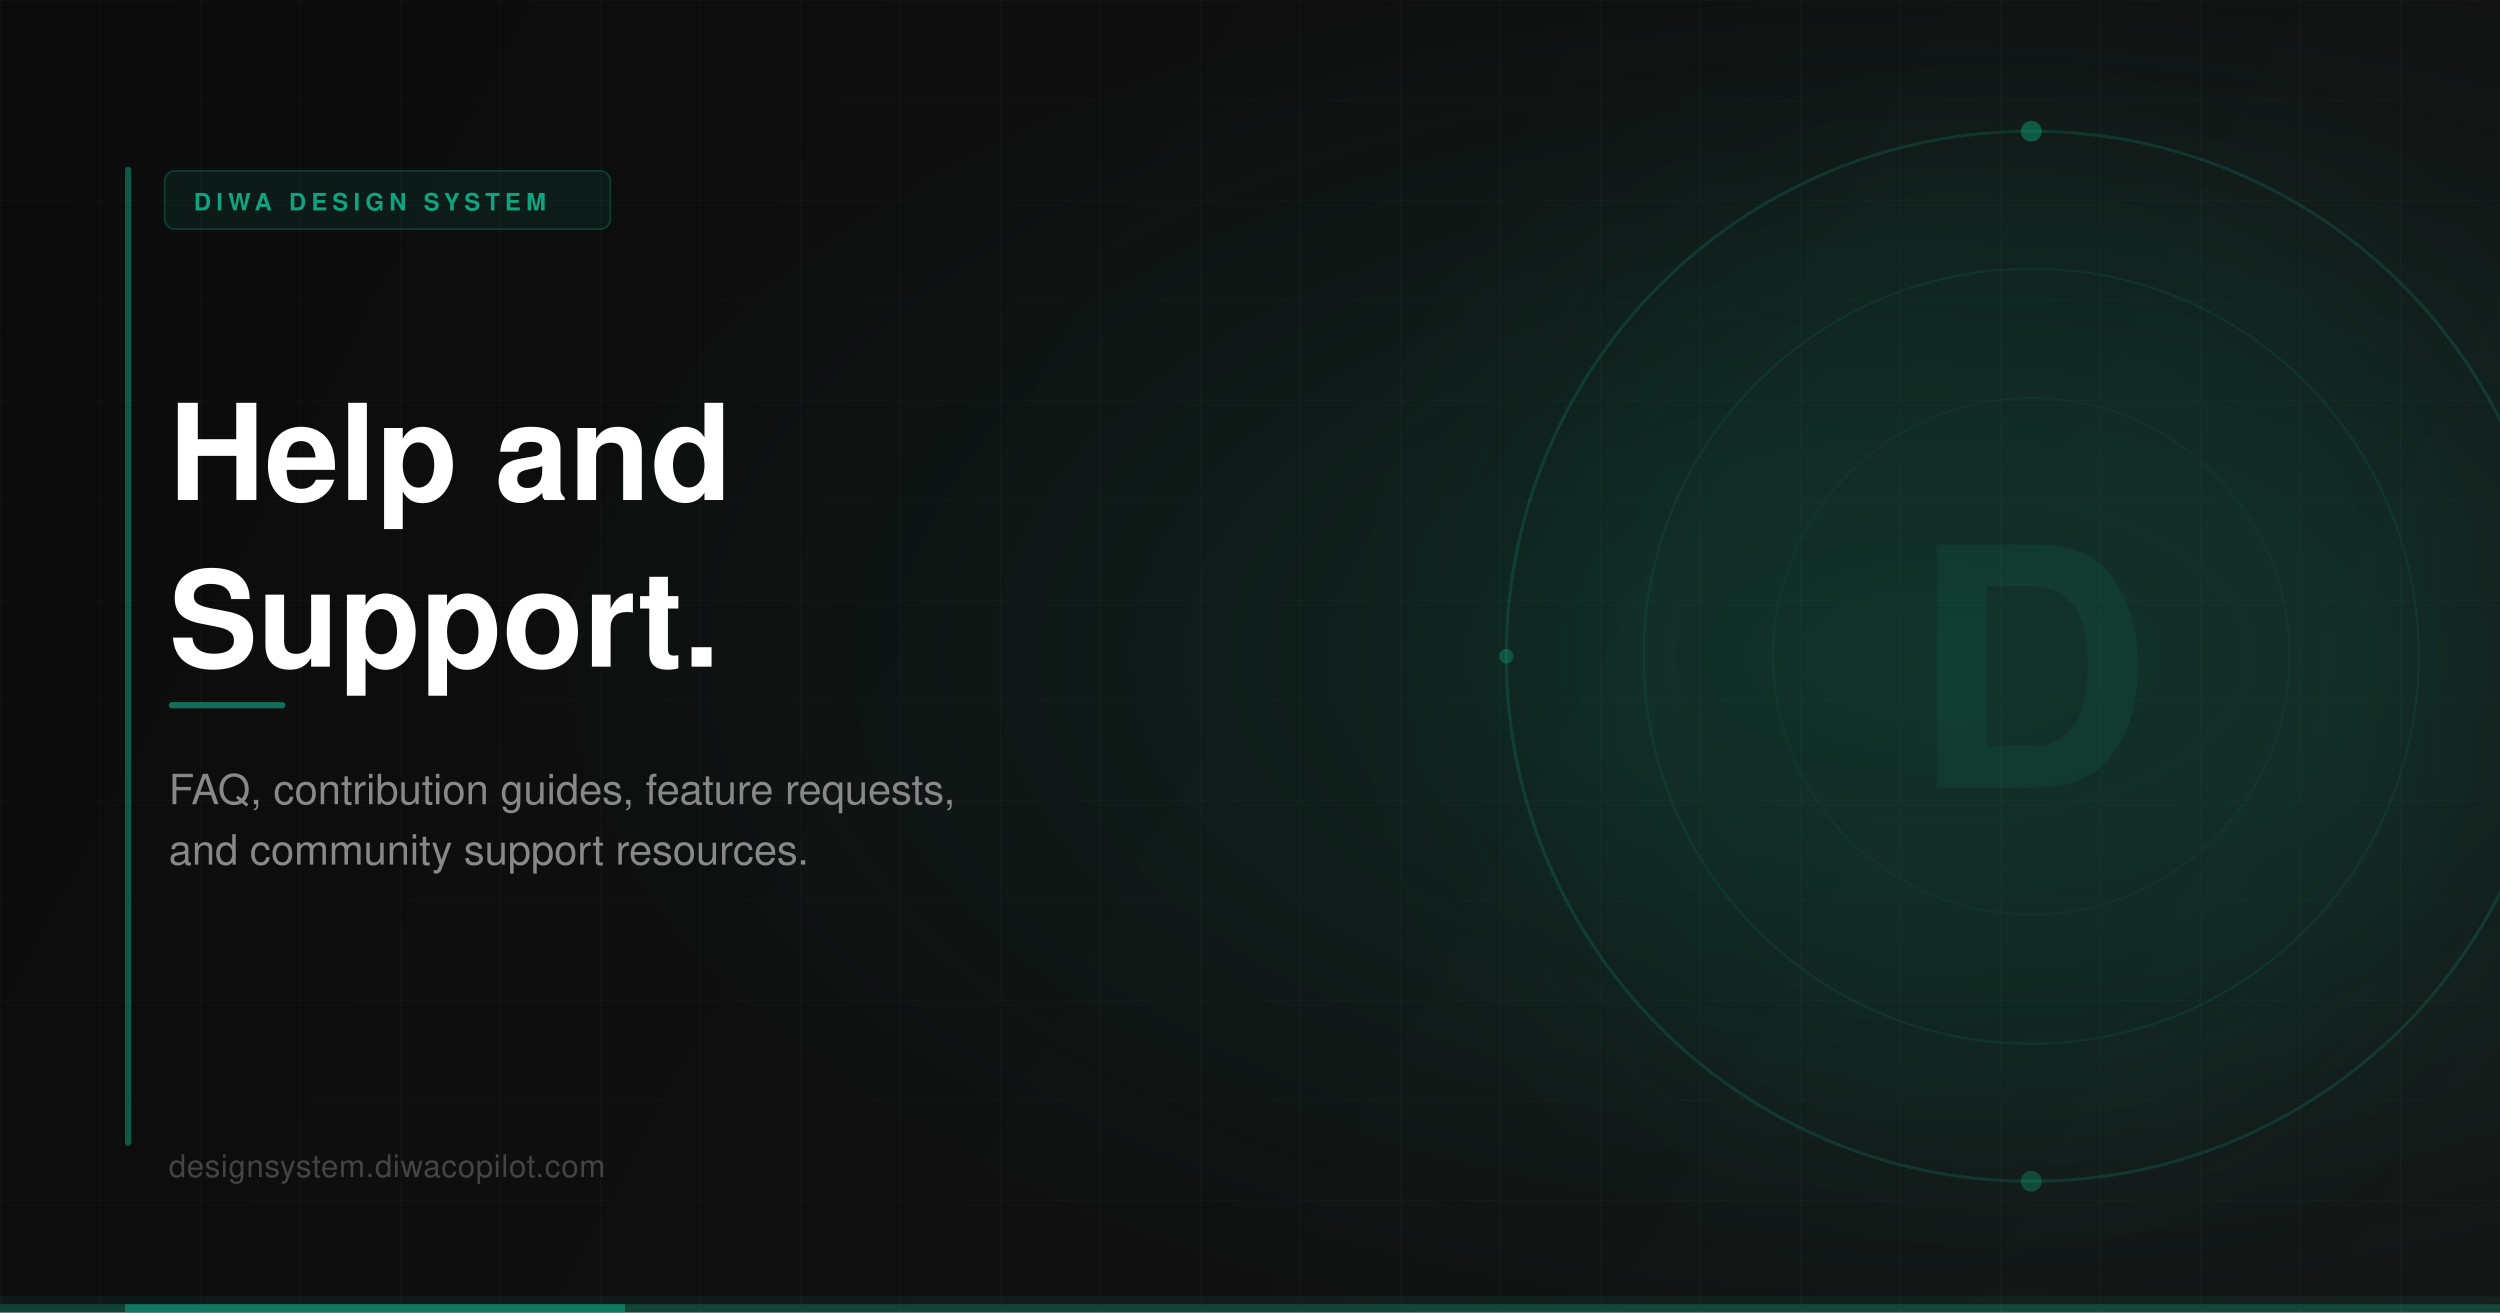
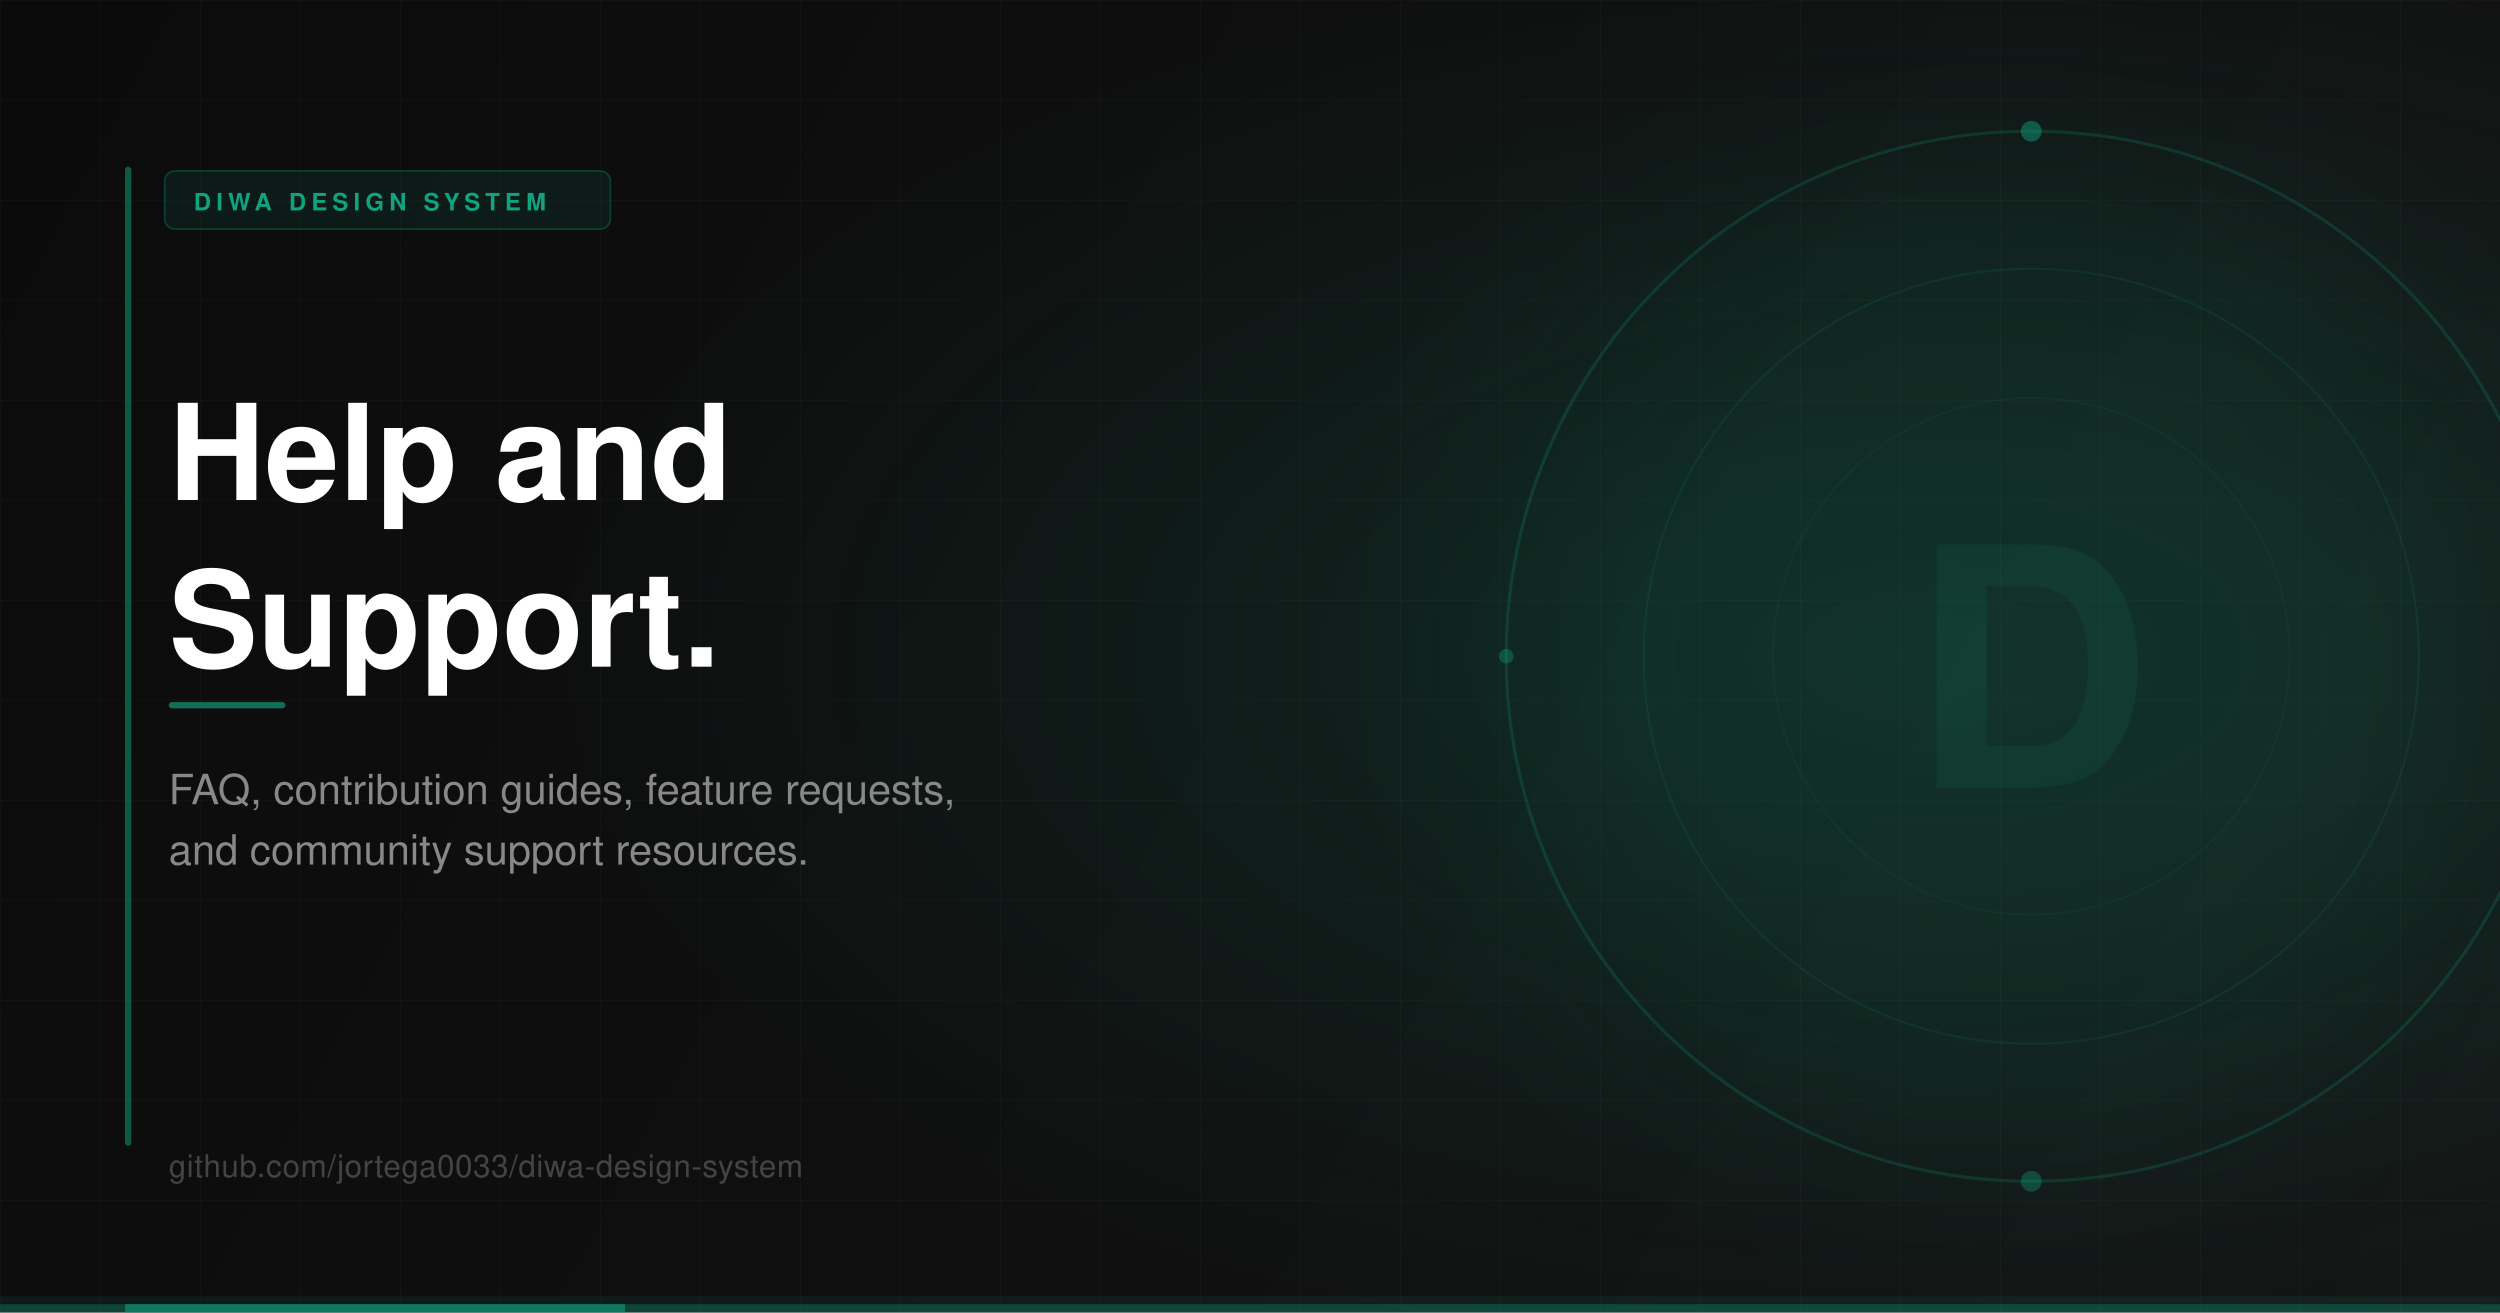
<svg xmlns="http://www.w3.org/2000/svg" width="1200" height="630" viewBox="0 0 1200 630">
  <defs>
    <linearGradient id="bg" x1="0" y1="0" x2="1200" y2="630" gradientUnits="userSpaceOnUse">
      <stop offset="0%" stop-color="#0b0b0b" />
      <stop offset="100%" stop-color="#141414" />
    </linearGradient>
    <pattern id="gp" width="48" height="48" patternUnits="userSpaceOnUse">
      <path d="M48,0L0,0 0,48" fill="none" stroke="white" stroke-width="0.5" stroke-opacity="0.04" />
    </pattern>
    <radialGradient id="gw" cx="0.77" cy="0.5" r="0.55" fx="0.77" fy="0.5">
      <stop offset="0%" stop-color="#10a37f" stop-opacity="0.18" />
      <stop offset="100%" stop-color="#10a37f" stop-opacity="0" />
    </radialGradient>
    <filter id="sf" x="-40%" y="-40%" width="180%" height="180%">
      <feGaussianBlur in="SourceGraphic" stdDeviation="45" />
    </filter>
  </defs>
  <rect width="1200" height="630" fill="url(#bg)" />
  <rect width="1200" height="630" fill="url(#gp)" />
  <rect width="1200" height="630" fill="url(#gw)" />
  <circle cx="960" cy="315" r="240" fill="#10a37f" opacity="0.07" filter="url(#sf)" />
  <circle cx="975" cy="315" r="252" fill="none" stroke="#10a37f" stroke-width="1.5" stroke-opacity="0.20" />
  <circle cx="975" cy="315" r="186" fill="none" stroke="#10a37f" stroke-width="1" stroke-opacity="0.11" />
  <circle cx="975" cy="315" r="124" fill="none" stroke="#10a37f" stroke-width="0.8" stroke-opacity="0.07" />
  <circle cx="975" cy="63" r="5" fill="#10a37f" opacity="0.45" />
  <circle cx="975" cy="567" r="5" fill="#10a37f" opacity="0.35" />
  <circle cx="723" cy="315" r="3.5" fill="#10a37f" opacity="0.35" />
  <text x="975" y="378" text-anchor="middle" font-family="-apple-system,BlinkMacSystemFont,'Segoe UI',Helvetica,Arial,sans-serif" font-size="160" font-weight="900" fill="#10a37f" opacity="0.10">D</text>
  <rect x="60" y="80" width="3" height="470" rx="1.5" fill="#10a37f" opacity="0.50" />
  <rect x="79" y="82" width="214" height="28" rx="5" fill="#10a37f" fill-opacity="0.10" stroke="#10a37f" stroke-width="0.8" stroke-opacity="0.30" />
  <text x="93" y="101" font-family="-apple-system,BlinkMacSystemFont,'Segoe UI',Helvetica,Arial,sans-serif" font-size="11.5" font-weight="700" letter-spacing="2.5" fill="#10a37f">DIWA DESIGN SYSTEM</text>
  <text x="81" y="240" font-family="-apple-system,BlinkMacSystemFont,'Segoe UI',Helvetica,Arial,sans-serif" font-size="64" font-weight="800" fill="white">Help and</text>
  <text x="81" y="320" font-family="-apple-system,BlinkMacSystemFont,'Segoe UI',Helvetica,Arial,sans-serif" font-size="64" font-weight="800" fill="white">Support.</text>
  <rect x="81" y="337" width="56" height="3" rx="1.5" fill="#10a37f" opacity="0.65" />
  <text x="81" y="386" font-family="-apple-system,BlinkMacSystemFont,'Segoe UI',Helvetica,Arial,sans-serif" font-size="20" fill="#888">FAQ, contribution guides, feature requests,</text>
  <text x="81" y="415" font-family="-apple-system,BlinkMacSystemFont,'Segoe UI',Helvetica,Arial,sans-serif" font-size="20" fill="#888">and community support resources.</text>
-   <text x="81" y="565" font-family="-apple-system,BlinkMacSystemFont,'Segoe UI',Helvetica,Arial,sans-serif" font-size="15" fill="#444" letter-spacing="0.3">designsystem.diwacopilot.com</text>
+   <text x="81" y="565" font-family="-apple-system,BlinkMacSystemFont,'Segoe UI',Helvetica,Arial,sans-serif" font-size="15" fill="#444" letter-spacing="0.3">github.com/jortega0033/diwa-design-system</text>
  <rect x="0" y="622" width="1200" height="8" fill="#10a37f" opacity="0.08" />
  <rect x="0" y="626" width="1200" height="4" fill="#10a37f" opacity="0.30" />
  <rect x="60" y="626" width="240" height="4" fill="#10a37f" opacity="0.55" />
</svg>
